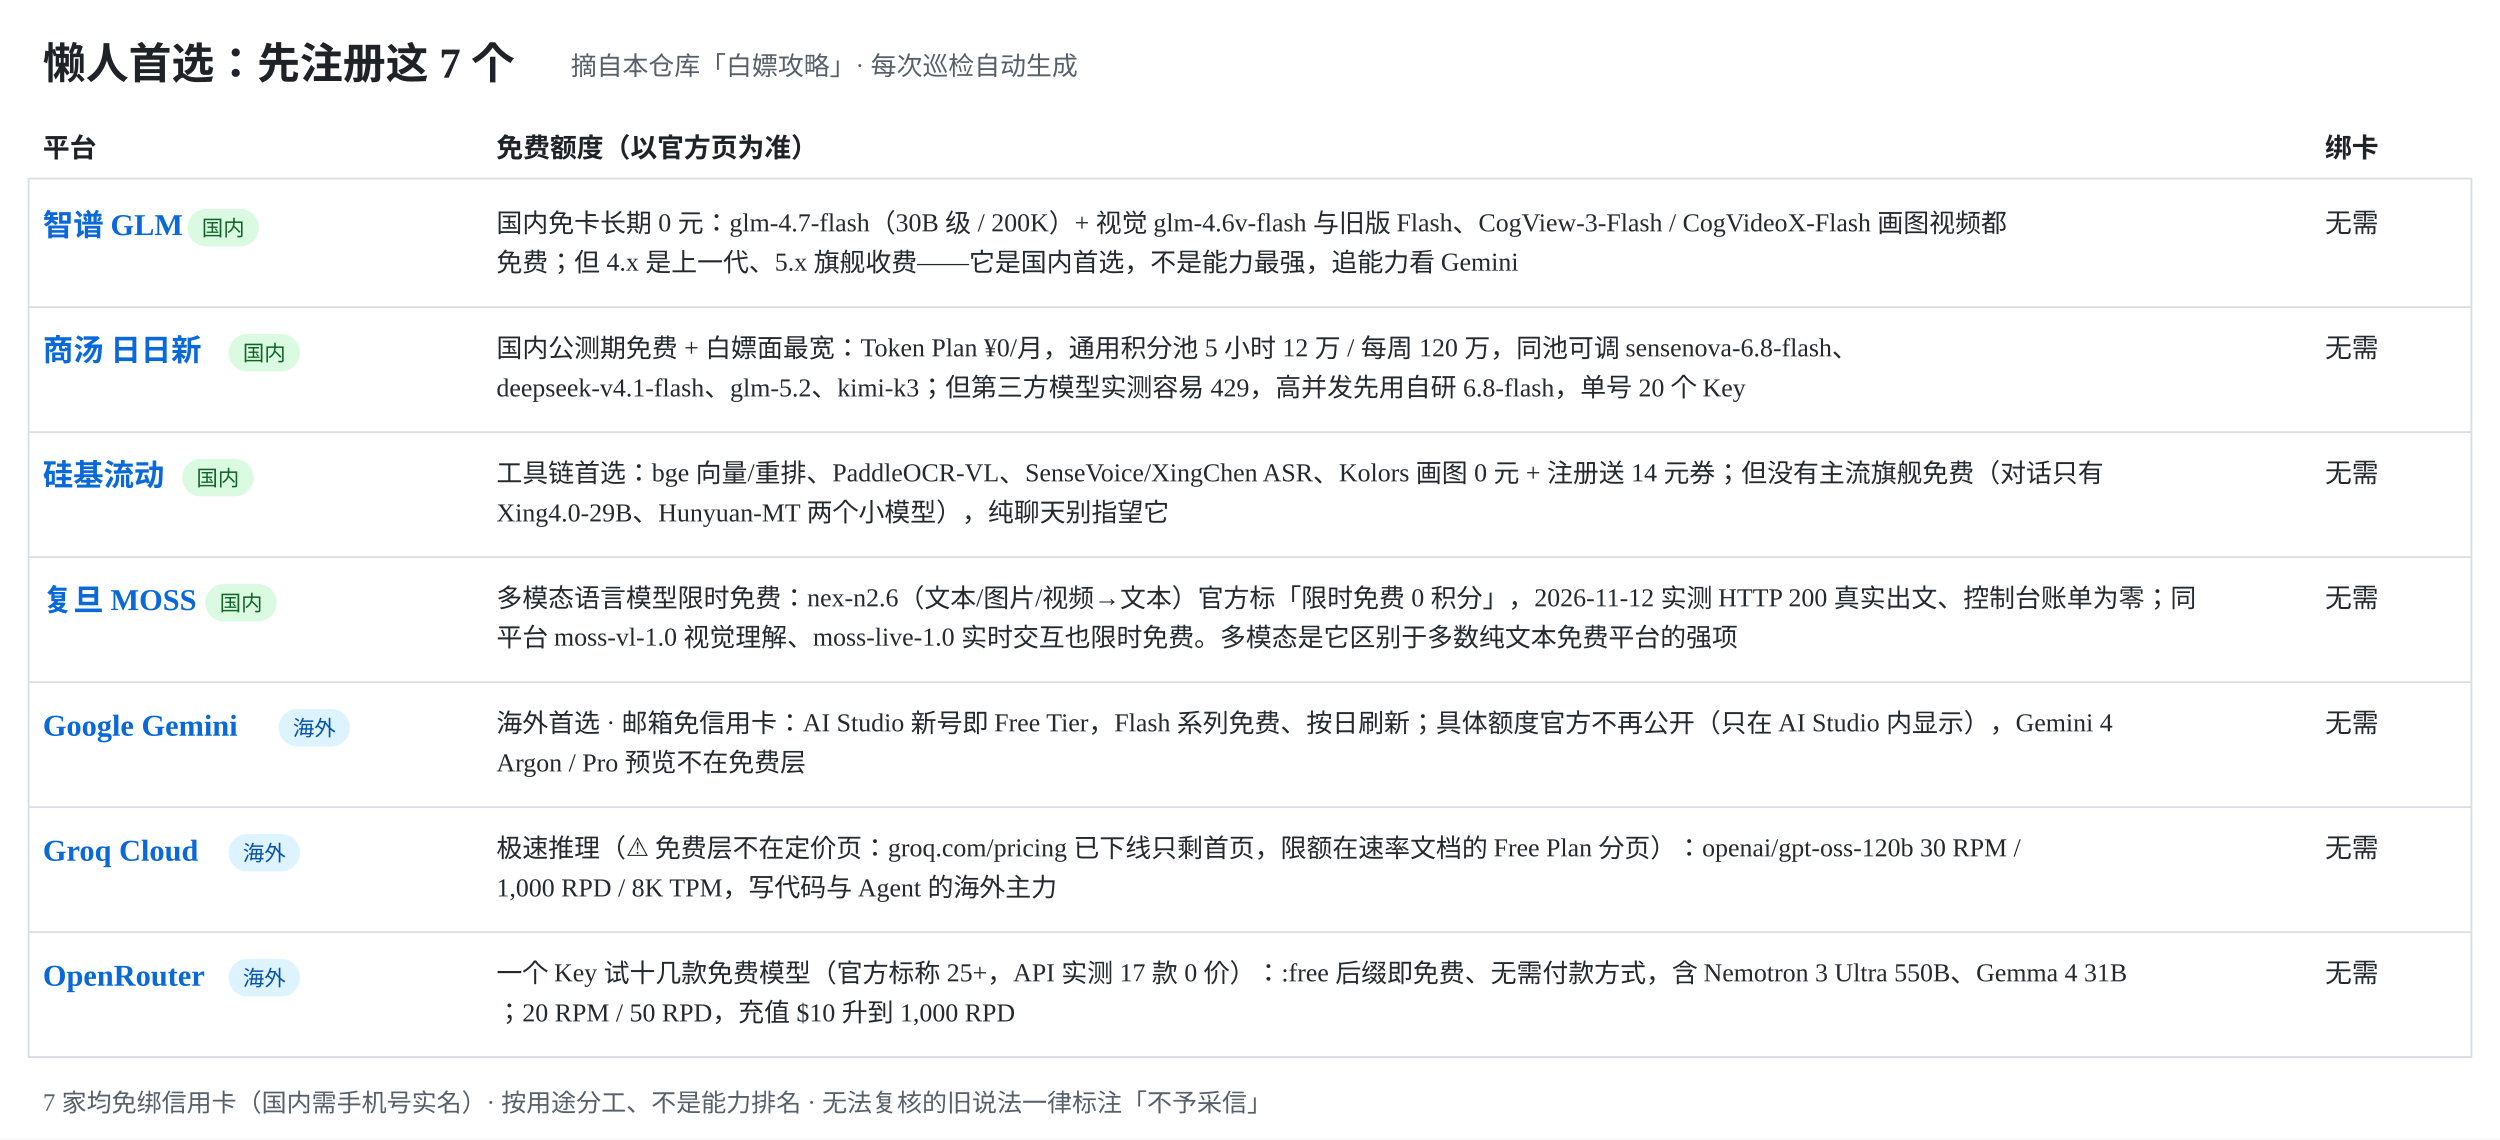
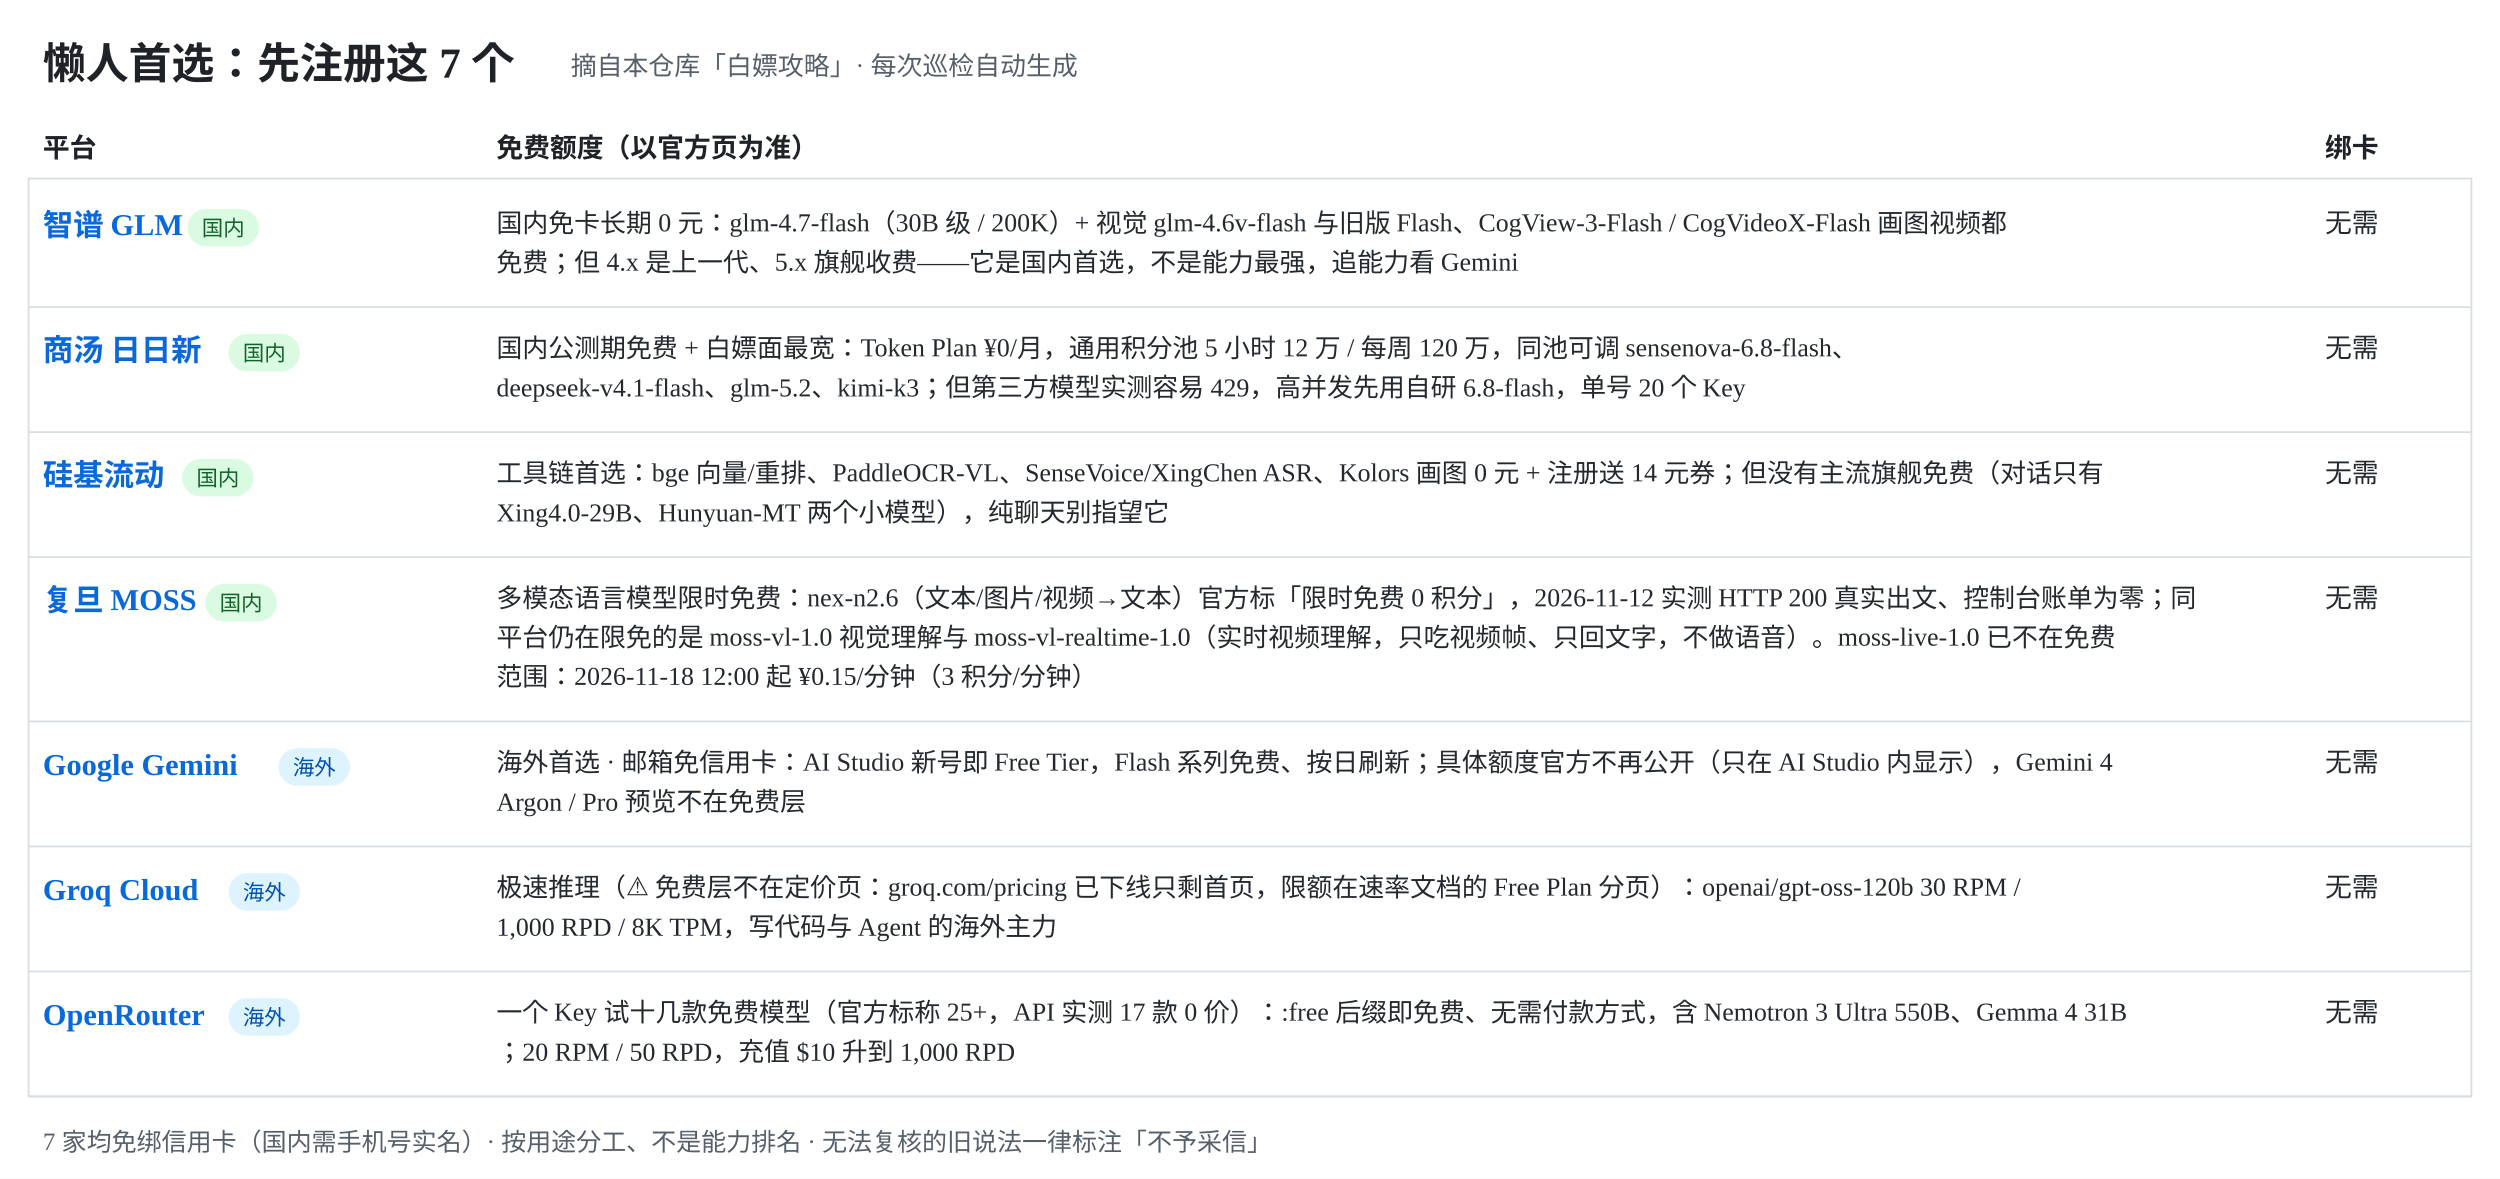
- <svg xmlns="http://www.w3.org/2000/svg" width="1400" height="638" viewBox="0 0 1400 638" role="img" aria-label="懒人首选：先注册这 7 个">
-   <rect x="0" y="0" width="1400" height="638" fill="#ffffff" />
-   <rect x="16" y="100" width="1368" height="492" fill="none" stroke="#d8dee4" />
+ <svg xmlns="http://www.w3.org/2000/svg" width="1400" height="660" viewBox="0 0 1400 660" role="img" aria-label="懒人首选：先注册这 7 个">
+   <rect x="0" y="0" width="1400" height="660" fill="#ffffff" />
+   <rect x="16" y="100" width="1368" height="514" fill="none" stroke="#d8dee4" />
  <text x="24" y="44" font-size="24" font-weight="700" fill="#1f2328">懒人首选：先注册这 7 个</text>
  <text x="319.6" y="42" font-size="14.5" fill="#57606a">摘自本仓库「白嫖攻略」· 每次巡检自动生成</text>
  <text x="24" y="88" font-size="15" font-weight="700" fill="#1f2328">平台</text>
  <text x="278" y="88" font-size="15" font-weight="700" fill="#1f2328">免费额度（以官方页为准）</text>
  <text x="1302" y="88" font-size="15" font-weight="700" fill="#1f2328">绑卡</text>
  <text x="24" y="132" font-size="17" font-weight="700" fill="#0969da">智谱 GLM</text>
  <rect x="105" y="117" width="40" height="21" rx="10.5" fill="#dafbe1" />
  <text x="125" y="132" font-size="12" fill="#116329" text-anchor="middle">国内</text>
  <text x="278" y="130" font-size="14.5" fill="#24292f">国内免卡长期 0 元：glm-4.7-flash（30B 级 / 200K）+ 视觉 glm-4.6v-flash 与旧版 Flash、CogView-3-Flash / CogVideoX-Flash 画图视频都</text>
  <text x="278" y="152" font-size="14.5" fill="#24292f">免费；但 4.x 是上一代、5.x 旗舰收费——它是国内首选，不是能力最强，追能力看 Gemini</text>
  <text x="1302" y="130" font-size="15" fill="#24292f">无需</text>
  <text x="24" y="202" font-size="17" font-weight="700" fill="#0969da">商汤 日日新</text>
  <rect x="128" y="187" width="40" height="21" rx="10.5" fill="#dafbe1" />
  <text x="148" y="202" font-size="12" fill="#116329" text-anchor="middle">国内</text>
  <text x="278" y="200" font-size="14.5" fill="#24292f">国内公测期免费 + 白嫖面最宽：Token Plan ¥0/月，通用积分池 5 小时 12 万 / 每周 120 万，同池可调 sensenova-6.8-flash、</text>
  <text x="278" y="222" font-size="14.5" fill="#24292f">deepseek-v4.1-flash、glm-5.2、kimi-k3；但第三方模型实测容易 429，高并发先用自研 6.8-flash，单号 20 个 Key</text>
  <text x="1302" y="200" font-size="15" fill="#24292f">无需</text>
  <text x="24" y="272" font-size="17" font-weight="700" fill="#0969da">硅基流动</text>
  <rect x="102" y="257" width="40" height="21" rx="10.5" fill="#dafbe1" />
  <text x="122" y="272" font-size="12" fill="#116329" text-anchor="middle">国内</text>
  <text x="278" y="270" font-size="14.5" fill="#24292f">工具链首选：bge 向量/重排、PaddleOCR-VL、SenseVoice/XingChen ASR、Kolors 画图 0 元 + 注册送 14 元券；但没有主流旗舰免费（对话只有</text>
  <text x="278" y="292" font-size="14.5" fill="#24292f">Xing4.0-29B、Hunyuan-MT 两个小模型），纯聊天别指望它</text>
  <text x="1302" y="270" font-size="15" fill="#24292f">无需</text>
  <text x="24" y="342" font-size="17" font-weight="700" fill="#0969da">复旦 MOSS</text>
  <rect x="115" y="327" width="40" height="21" rx="10.5" fill="#dafbe1" />
  <text x="135" y="342" font-size="12" fill="#116329" text-anchor="middle">国内</text>
  <text x="278" y="340" font-size="14.5" fill="#24292f">多模态语言模型限时免费：nex-n2.6（文本/图片/视频→文本）官方标「限时免费 0 积分」，2026-11-12 实测 HTTP 200 真实出文、控制台账单为零；同</text>
-   <text x="278" y="362" font-size="14.5" fill="#24292f">平台 moss-vl-1.0 视觉理解、moss-live-1.0 实时交互也限时免费。多模态是它区别于多数纯文本免费平台的强项</text>
+   <text x="278" y="362" font-size="14.5" fill="#24292f">平台仍在限免的是 moss-vl-1.0 视觉理解与 moss-vl-realtime-1.0（实时视频理解，只吃视频帧、只回文字，不做语音）。moss-live-1.0 已不在免费</text>
+   <text x="278" y="384" font-size="14.5" fill="#24292f">范围：2026-11-18 12:00 起 ¥0.15/分钟（3 积分/分钟）</text>
  <text x="1302" y="340" font-size="15" fill="#24292f">无需</text>
-   <text x="24" y="412" font-size="17" font-weight="700" fill="#0969da">Google Gemini</text>
-   <rect x="156" y="397" width="40" height="21" rx="10.5" fill="#ddf4ff" />
-   <text x="176" y="412" font-size="12" fill="#0550ae" text-anchor="middle">海外</text>
-   <text x="278" y="410" font-size="14.5" fill="#24292f">海外首选 · 邮箱免信用卡：AI Studio 新号即 Free Tier，Flash 系列免费、按日刷新；具体额度官方不再公开（只在 AI Studio 内显示），Gemini 4</text>
-   <text x="278" y="432" font-size="14.5" fill="#24292f">Argon / Pro 预览不在免费层</text>
-   <text x="1302" y="410" font-size="15" fill="#24292f">无需</text>
-   <text x="24" y="482" font-size="17" font-weight="700" fill="#0969da">Groq Cloud</text>
-   <rect x="128" y="467" width="40" height="21" rx="10.5" fill="#ddf4ff" />
-   <text x="148" y="482" font-size="12" fill="#0550ae" text-anchor="middle">海外</text>
-   <text x="278" y="480" font-size="14.5" fill="#24292f">极速推理（⚠️ 免费层不在定价页：groq.com/pricing 已下线只剩首页，限额在速率文档的 Free Plan 分页）：openai/gpt-oss-120b 30 RPM /</text>
-   <text x="278" y="502" font-size="14.5" fill="#24292f">1,000 RPD / 8K TPM，写代码与 Agent 的海外主力</text>
-   <text x="1302" y="480" font-size="15" fill="#24292f">无需</text>
-   <text x="24" y="552" font-size="17" font-weight="700" fill="#0969da">OpenRouter</text>
-   <rect x="128" y="537" width="40" height="21" rx="10.5" fill="#ddf4ff" />
-   <text x="148" y="552" font-size="12" fill="#0550ae" text-anchor="middle">海外</text>
-   <text x="278" y="550" font-size="14.5" fill="#24292f">一个 Key 试十几款免费模型（官方标称 25+，API 实测 17 款 0 价）：:free 后缀即免费、无需付款方式，含 Nemotron 3 Ultra 550B、Gemma 4 31B</text>
-   <text x="278" y="572" font-size="14.5" fill="#24292f">；20 RPM / 50 RPD，充值 $10 升到 1,000 RPD</text>
-   <text x="1302" y="550" font-size="15" fill="#24292f">无需</text>
-   <text x="24" y="622" font-size="14" fill="#57606a">7 家均免绑信用卡（国内需手机号实名）· 按用途分工、不是能力排名 · 无法复核的旧说法一律标注「不予采信」</text>
+   <text x="24" y="434" font-size="17" font-weight="700" fill="#0969da">Google Gemini</text>
+   <rect x="156" y="419" width="40" height="21" rx="10.5" fill="#ddf4ff" />
+   <text x="176" y="434" font-size="12" fill="#0550ae" text-anchor="middle">海外</text>
+   <text x="278" y="432" font-size="14.5" fill="#24292f">海外首选 · 邮箱免信用卡：AI Studio 新号即 Free Tier，Flash 系列免费、按日刷新；具体额度官方不再公开（只在 AI Studio 内显示），Gemini 4</text>
+   <text x="278" y="454" font-size="14.5" fill="#24292f">Argon / Pro 预览不在免费层</text>
+   <text x="1302" y="432" font-size="15" fill="#24292f">无需</text>
+   <text x="24" y="504" font-size="17" font-weight="700" fill="#0969da">Groq Cloud</text>
+   <rect x="128" y="489" width="40" height="21" rx="10.5" fill="#ddf4ff" />
+   <text x="148" y="504" font-size="12" fill="#0550ae" text-anchor="middle">海外</text>
+   <text x="278" y="502" font-size="14.5" fill="#24292f">极速推理（⚠️ 免费层不在定价页：groq.com/pricing 已下线只剩首页，限额在速率文档的 Free Plan 分页）：openai/gpt-oss-120b 30 RPM /</text>
+   <text x="278" y="524" font-size="14.5" fill="#24292f">1,000 RPD / 8K TPM，写代码与 Agent 的海外主力</text>
+   <text x="1302" y="502" font-size="15" fill="#24292f">无需</text>
+   <text x="24" y="574" font-size="17" font-weight="700" fill="#0969da">OpenRouter</text>
+   <rect x="128" y="559" width="40" height="21" rx="10.5" fill="#ddf4ff" />
+   <text x="148" y="574" font-size="12" fill="#0550ae" text-anchor="middle">海外</text>
+   <text x="278" y="572" font-size="14.5" fill="#24292f">一个 Key 试十几款免费模型（官方标称 25+，API 实测 17 款 0 价）：:free 后缀即免费、无需付款方式，含 Nemotron 3 Ultra 550B、Gemma 4 31B</text>
+   <text x="278" y="594" font-size="14.5" fill="#24292f">；20 RPM / 50 RPD，充值 $10 升到 1,000 RPD</text>
+   <text x="1302" y="572" font-size="15" fill="#24292f">无需</text>
+   <text x="24" y="644" font-size="14" fill="#57606a">7 家均免绑信用卡（国内需手机号实名）· 按用途分工、不是能力排名 · 无法复核的旧说法一律标注「不予采信」</text>
  <line x1="16" y1="172" x2="1384" y2="172" stroke="#d8dee4" />
  <line x1="16" y1="242" x2="1384" y2="242" stroke="#d8dee4" />
  <line x1="16" y1="312" x2="1384" y2="312" stroke="#d8dee4" />
-   <line x1="16" y1="382" x2="1384" y2="382" stroke="#d8dee4" />
-   <line x1="16" y1="452" x2="1384" y2="452" stroke="#d8dee4" />
-   <line x1="16" y1="522" x2="1384" y2="522" stroke="#d8dee4" />
-   <line x1="16" y1="592" x2="1384" y2="592" stroke="#d8dee4" />
+   <line x1="16" y1="404" x2="1384" y2="404" stroke="#d8dee4" />
+   <line x1="16" y1="474" x2="1384" y2="474" stroke="#d8dee4" />
+   <line x1="16" y1="544" x2="1384" y2="544" stroke="#d8dee4" />
+   <line x1="16" y1="614" x2="1384" y2="614" stroke="#d8dee4" />
</svg>
